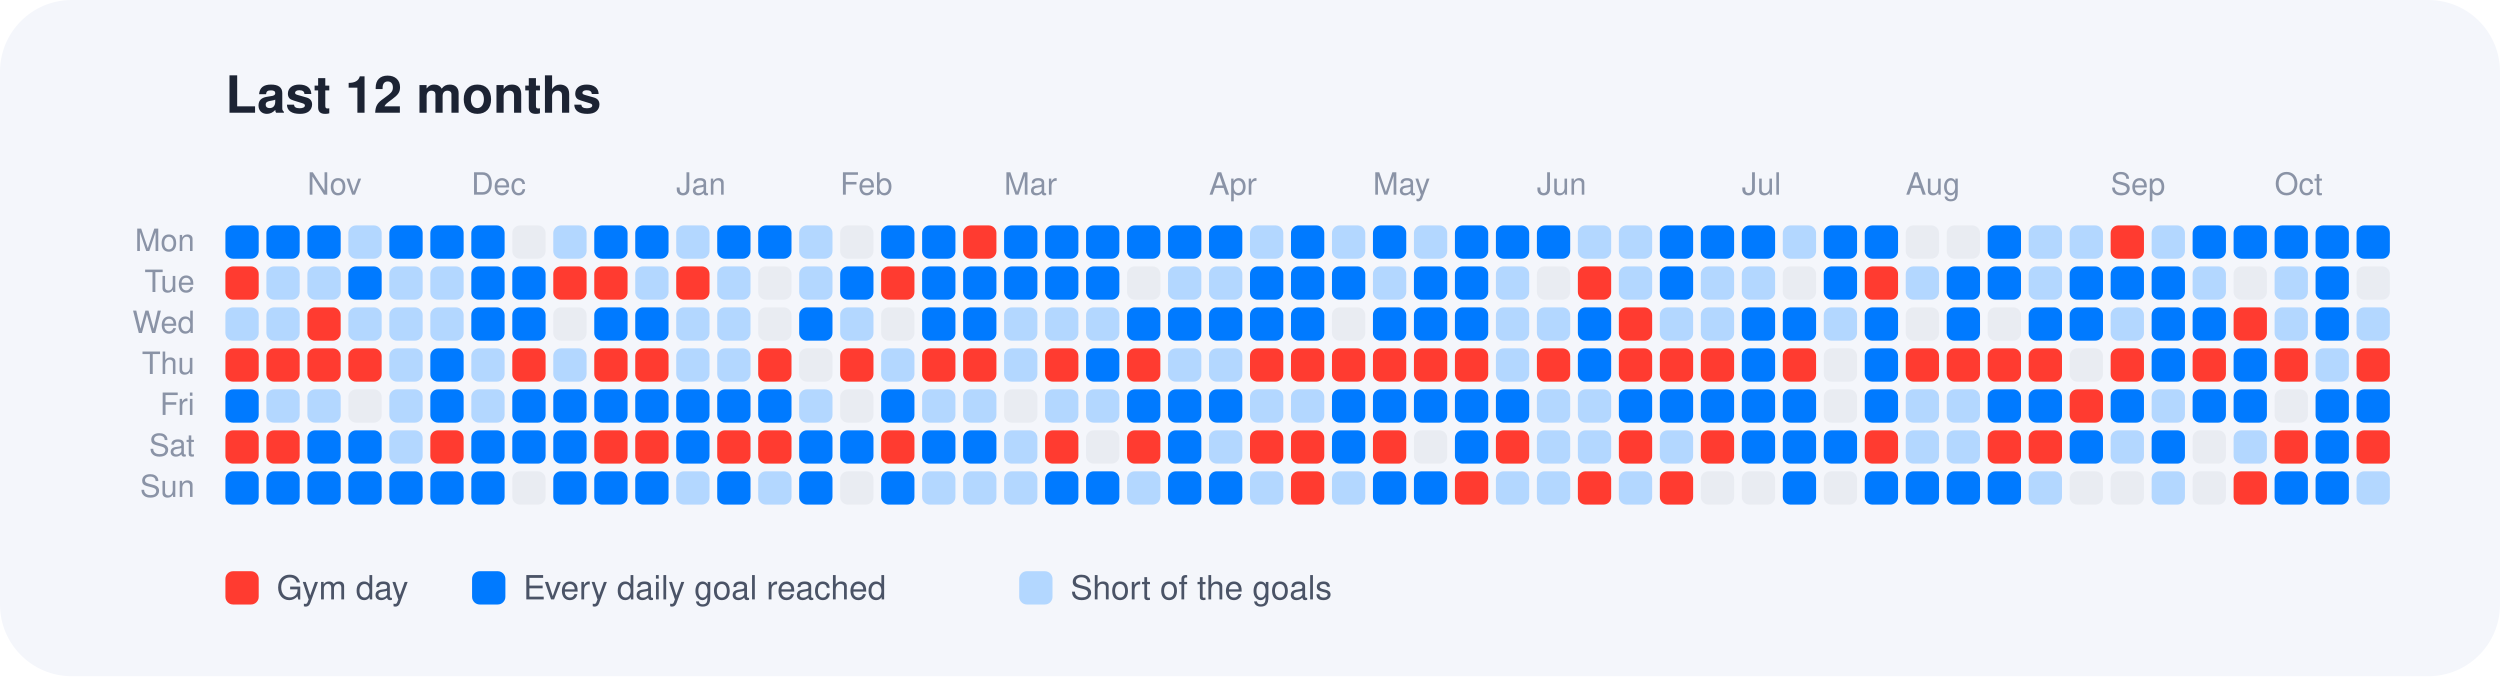
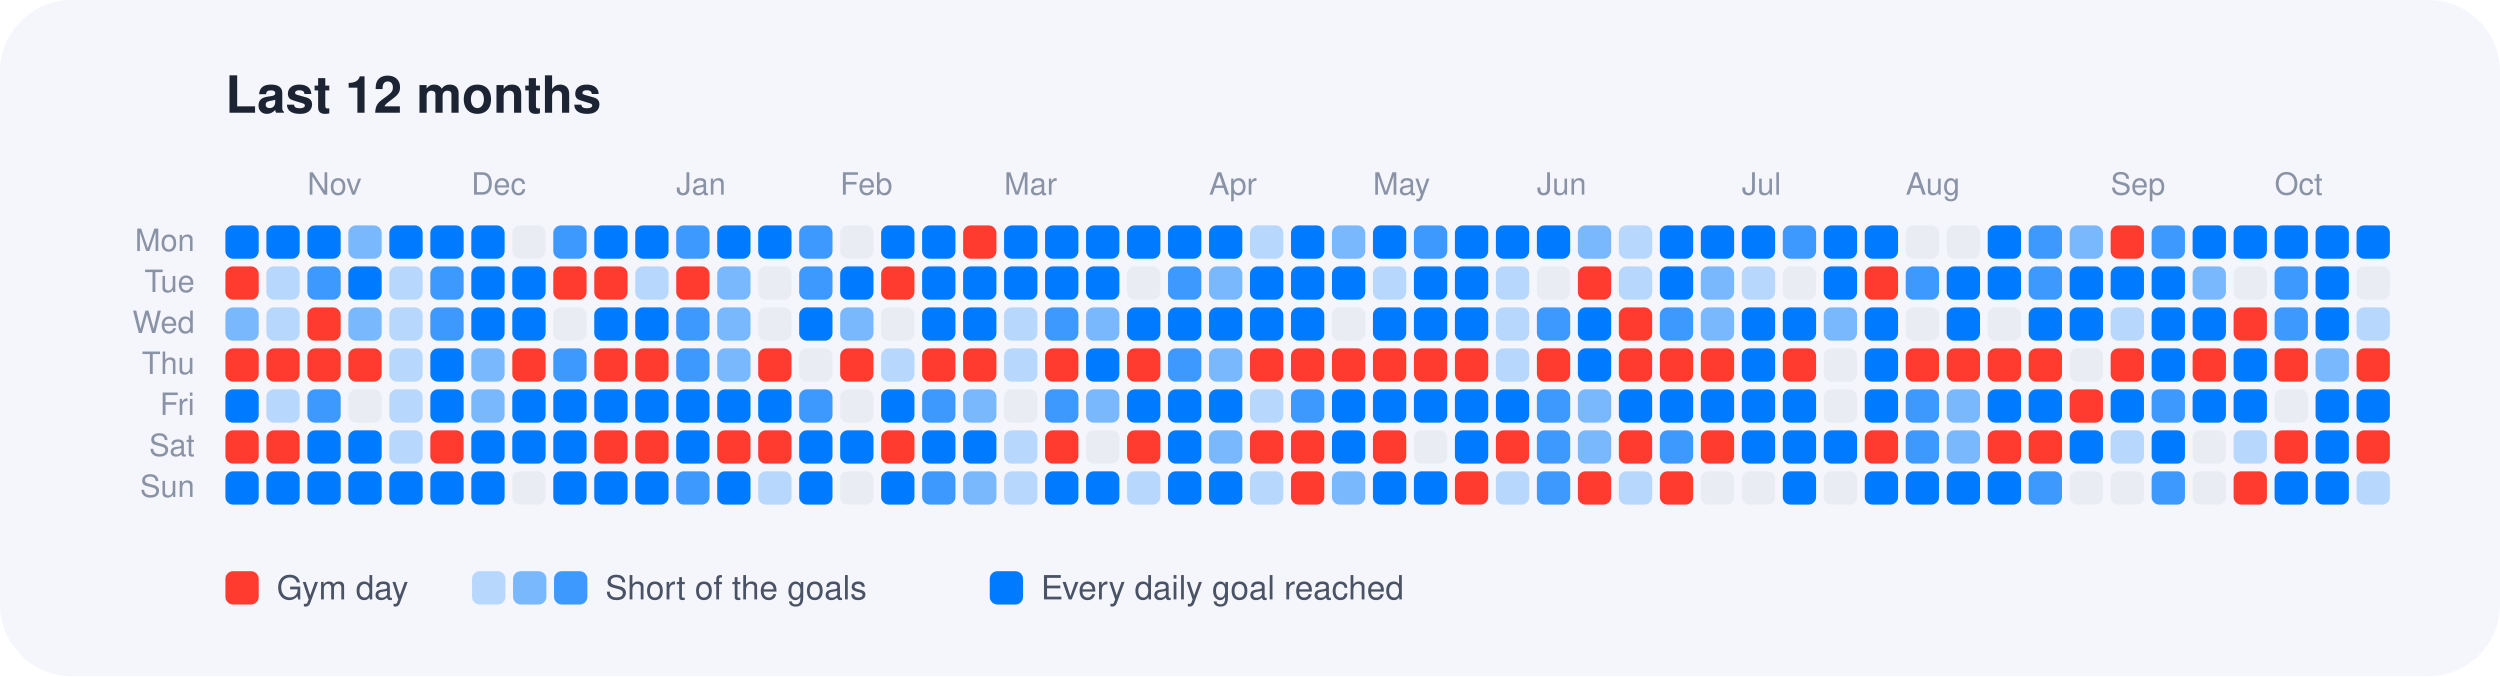
<svg xmlns="http://www.w3.org/2000/svg" viewBox="0 0 976 264" font-family="-apple-system, BlinkMacSystemFont, 'SF Pro Text', 'Segoe UI', Helvetica, Arial, sans-serif">
  <rect width="976" height="264" rx="28" fill="#F4F6FB" />
  <text x="88" y="44" font-size="20" font-weight="800" fill="#1C2333">Last 12 months</text>
  <g font-size="12" fill="#8A93A6">
    <text x="120" y="76">Nov</text>
    <text x="184" y="76">Dec</text>
    <text x="264" y="76">Jan</text>
    <text x="328" y="76">Feb</text>
    <text x="392" y="76">Mar</text>
    <text x="472" y="76">Apr</text>
    <text x="536" y="76">May</text>
    <text x="600" y="76">Jun</text>
    <text x="680" y="76">Jul</text>
    <text x="744" y="76">Aug</text>
    <text x="824" y="76">Sep</text>
    <text x="888" y="76">Oct</text>
    <text x="76" y="98" text-anchor="end">Mon</text>
    <text x="76" y="114" text-anchor="end">Tue</text>
    <text x="76" y="130" text-anchor="end">Wed</text>
    <text x="76" y="146" text-anchor="end">Thu</text>
    <text x="76" y="162" text-anchor="end">Fri</text>
    <text x="76" y="178" text-anchor="end">Sat</text>
    <text x="76" y="194" text-anchor="end">Sun</text>
  </g>
  <rect x="88" y="88" width="13" height="13" rx="3" fill="#007AFF" />
  <rect x="88" y="104" width="13" height="13" rx="3" fill="#FF3B30" />
-   <rect x="88" y="120" width="13" height="13" rx="3" fill="#B3D7FF" />
+   <rect x="88" y="120" width="13" height="13" rx="3" fill="#7AB8FD" />
  <rect x="88" y="136" width="13" height="13" rx="3" fill="#FF3B30" />
  <rect x="88" y="152" width="13" height="13" rx="3" fill="#007AFF" />
  <rect x="88" y="168" width="13" height="13" rx="3" fill="#FF3B30" />
  <rect x="88" y="184" width="13" height="13" rx="3" fill="#007AFF" />
  <rect x="104" y="88" width="13" height="13" rx="3" fill="#007AFF" />
-   <rect x="104" y="104" width="13" height="13" rx="3" fill="#B3D7FF" />
-   <rect x="104" y="120" width="13" height="13" rx="3" fill="#B3D7FF" />
+   <rect x="104" y="104" width="13" height="13" rx="3" fill="#B7D7FC" />
+   <rect x="104" y="120" width="13" height="13" rx="3" fill="#B7D7FC" />
  <rect x="104" y="136" width="13" height="13" rx="3" fill="#FF3B30" />
-   <rect x="104" y="152" width="13" height="13" rx="3" fill="#B3D7FF" />
+   <rect x="104" y="152" width="13" height="13" rx="3" fill="#B7D7FC" />
  <rect x="104" y="168" width="13" height="13" rx="3" fill="#FF3B30" />
  <rect x="104" y="184" width="13" height="13" rx="3" fill="#007AFF" />
  <rect x="120" y="88" width="13" height="13" rx="3" fill="#007AFF" />
-   <rect x="120" y="104" width="13" height="13" rx="3" fill="#B3D7FF" />
+   <rect x="120" y="104" width="13" height="13" rx="3" fill="#3D99FE" />
  <rect x="120" y="120" width="13" height="13" rx="3" fill="#FF3B30" />
  <rect x="120" y="136" width="13" height="13" rx="3" fill="#FF3B30" />
-   <rect x="120" y="152" width="13" height="13" rx="3" fill="#B3D7FF" />
+   <rect x="120" y="152" width="13" height="13" rx="3" fill="#3D99FE" />
  <rect x="120" y="168" width="13" height="13" rx="3" fill="#007AFF" />
  <rect x="120" y="184" width="13" height="13" rx="3" fill="#007AFF" />
-   <rect x="136" y="88" width="13" height="13" rx="3" fill="#B3D7FF" />
+   <rect x="136" y="88" width="13" height="13" rx="3" fill="#7AB8FD" />
  <rect x="136" y="104" width="13" height="13" rx="3" fill="#007AFF" />
-   <rect x="136" y="120" width="13" height="13" rx="3" fill="#B3D7FF" />
+   <rect x="136" y="120" width="13" height="13" rx="3" fill="#7AB8FD" />
  <rect x="136" y="136" width="13" height="13" rx="3" fill="#FF3B30" />
  <rect x="136" y="152" width="13" height="13" rx="3" fill="#E9ECF2" />
  <rect x="136" y="168" width="13" height="13" rx="3" fill="#007AFF" />
  <rect x="136" y="184" width="13" height="13" rx="3" fill="#007AFF" />
  <rect x="152" y="88" width="13" height="13" rx="3" fill="#007AFF" />
-   <rect x="152" y="104" width="13" height="13" rx="3" fill="#B3D7FF" />
-   <rect x="152" y="120" width="13" height="13" rx="3" fill="#B3D7FF" />
-   <rect x="152" y="136" width="13" height="13" rx="3" fill="#B3D7FF" />
-   <rect x="152" y="152" width="13" height="13" rx="3" fill="#B3D7FF" />
-   <rect x="152" y="168" width="13" height="13" rx="3" fill="#B3D7FF" />
+   <rect x="152" y="104" width="13" height="13" rx="3" fill="#B7D7FC" />
+   <rect x="152" y="120" width="13" height="13" rx="3" fill="#B7D7FC" />
+   <rect x="152" y="136" width="13" height="13" rx="3" fill="#B7D7FC" />
+   <rect x="152" y="152" width="13" height="13" rx="3" fill="#B7D7FC" />
+   <rect x="152" y="168" width="13" height="13" rx="3" fill="#B7D7FC" />
  <rect x="152" y="184" width="13" height="13" rx="3" fill="#007AFF" />
  <rect x="168" y="88" width="13" height="13" rx="3" fill="#007AFF" />
-   <rect x="168" y="104" width="13" height="13" rx="3" fill="#B3D7FF" />
-   <rect x="168" y="120" width="13" height="13" rx="3" fill="#B3D7FF" />
+   <rect x="168" y="104" width="13" height="13" rx="3" fill="#3D99FE" />
+   <rect x="168" y="120" width="13" height="13" rx="3" fill="#3D99FE" />
  <rect x="168" y="136" width="13" height="13" rx="3" fill="#007AFF" />
  <rect x="168" y="152" width="13" height="13" rx="3" fill="#007AFF" />
  <rect x="168" y="168" width="13" height="13" rx="3" fill="#FF3B30" />
  <rect x="168" y="184" width="13" height="13" rx="3" fill="#007AFF" />
  <rect x="184" y="88" width="13" height="13" rx="3" fill="#007AFF" />
  <rect x="184" y="104" width="13" height="13" rx="3" fill="#007AFF" />
  <rect x="184" y="120" width="13" height="13" rx="3" fill="#007AFF" />
-   <rect x="184" y="136" width="13" height="13" rx="3" fill="#B3D7FF" />
-   <rect x="184" y="152" width="13" height="13" rx="3" fill="#B3D7FF" />
+   <rect x="184" y="136" width="13" height="13" rx="3" fill="#7AB8FD" />
+   <rect x="184" y="152" width="13" height="13" rx="3" fill="#7AB8FD" />
  <rect x="184" y="168" width="13" height="13" rx="3" fill="#007AFF" />
  <rect x="184" y="184" width="13" height="13" rx="3" fill="#007AFF" />
  <rect x="200" y="88" width="13" height="13" rx="3" fill="#E9ECF2" />
  <rect x="200" y="104" width="13" height="13" rx="3" fill="#007AFF" />
  <rect x="200" y="120" width="13" height="13" rx="3" fill="#007AFF" />
  <rect x="200" y="136" width="13" height="13" rx="3" fill="#FF3B30" />
  <rect x="200" y="152" width="13" height="13" rx="3" fill="#007AFF" />
  <rect x="200" y="168" width="13" height="13" rx="3" fill="#007AFF" />
  <rect x="200" y="184" width="13" height="13" rx="3" fill="#E9ECF2" />
-   <rect x="216" y="88" width="13" height="13" rx="3" fill="#B3D7FF" />
+   <rect x="216" y="88" width="13" height="13" rx="3" fill="#3D99FE" />
  <rect x="216" y="104" width="13" height="13" rx="3" fill="#FF3B30" />
  <rect x="216" y="120" width="13" height="13" rx="3" fill="#E9ECF2" />
-   <rect x="216" y="136" width="13" height="13" rx="3" fill="#B3D7FF" />
+   <rect x="216" y="136" width="13" height="13" rx="3" fill="#3D99FE" />
  <rect x="216" y="152" width="13" height="13" rx="3" fill="#007AFF" />
  <rect x="216" y="168" width="13" height="13" rx="3" fill="#007AFF" />
  <rect x="216" y="184" width="13" height="13" rx="3" fill="#007AFF" />
  <rect x="232" y="88" width="13" height="13" rx="3" fill="#007AFF" />
  <rect x="232" y="104" width="13" height="13" rx="3" fill="#FF3B30" />
  <rect x="232" y="120" width="13" height="13" rx="3" fill="#007AFF" />
  <rect x="232" y="136" width="13" height="13" rx="3" fill="#FF3B30" />
  <rect x="232" y="152" width="13" height="13" rx="3" fill="#007AFF" />
  <rect x="232" y="168" width="13" height="13" rx="3" fill="#FF3B30" />
  <rect x="232" y="184" width="13" height="13" rx="3" fill="#007AFF" />
  <rect x="248" y="88" width="13" height="13" rx="3" fill="#007AFF" />
-   <rect x="248" y="104" width="13" height="13" rx="3" fill="#B3D7FF" />
+   <rect x="248" y="104" width="13" height="13" rx="3" fill="#B7D7FC" />
  <rect x="248" y="120" width="13" height="13" rx="3" fill="#007AFF" />
  <rect x="248" y="136" width="13" height="13" rx="3" fill="#FF3B30" />
  <rect x="248" y="152" width="13" height="13" rx="3" fill="#007AFF" />
  <rect x="248" y="168" width="13" height="13" rx="3" fill="#FF3B30" />
  <rect x="248" y="184" width="13" height="13" rx="3" fill="#007AFF" />
-   <rect x="264" y="88" width="13" height="13" rx="3" fill="#B3D7FF" />
+   <rect x="264" y="88" width="13" height="13" rx="3" fill="#3D99FE" />
  <rect x="264" y="104" width="13" height="13" rx="3" fill="#FF3B30" />
-   <rect x="264" y="120" width="13" height="13" rx="3" fill="#B3D7FF" />
-   <rect x="264" y="136" width="13" height="13" rx="3" fill="#B3D7FF" />
+   <rect x="264" y="120" width="13" height="13" rx="3" fill="#3D99FE" />
+   <rect x="264" y="136" width="13" height="13" rx="3" fill="#3D99FE" />
  <rect x="264" y="152" width="13" height="13" rx="3" fill="#007AFF" />
  <rect x="264" y="168" width="13" height="13" rx="3" fill="#007AFF" />
-   <rect x="264" y="184" width="13" height="13" rx="3" fill="#B3D7FF" />
+   <rect x="264" y="184" width="13" height="13" rx="3" fill="#3D99FE" />
  <rect x="280" y="88" width="13" height="13" rx="3" fill="#007AFF" />
-   <rect x="280" y="104" width="13" height="13" rx="3" fill="#B3D7FF" />
-   <rect x="280" y="120" width="13" height="13" rx="3" fill="#B3D7FF" />
-   <rect x="280" y="136" width="13" height="13" rx="3" fill="#B3D7FF" />
+   <rect x="280" y="104" width="13" height="13" rx="3" fill="#7AB8FD" />
+   <rect x="280" y="120" width="13" height="13" rx="3" fill="#7AB8FD" />
+   <rect x="280" y="136" width="13" height="13" rx="3" fill="#7AB8FD" />
  <rect x="280" y="152" width="13" height="13" rx="3" fill="#007AFF" />
  <rect x="280" y="168" width="13" height="13" rx="3" fill="#FF3B30" />
  <rect x="280" y="184" width="13" height="13" rx="3" fill="#007AFF" />
  <rect x="296" y="88" width="13" height="13" rx="3" fill="#007AFF" />
  <rect x="296" y="104" width="13" height="13" rx="3" fill="#E9ECF2" />
  <rect x="296" y="120" width="13" height="13" rx="3" fill="#E9ECF2" />
  <rect x="296" y="136" width="13" height="13" rx="3" fill="#FF3B30" />
  <rect x="296" y="152" width="13" height="13" rx="3" fill="#007AFF" />
  <rect x="296" y="168" width="13" height="13" rx="3" fill="#FF3B30" />
-   <rect x="296" y="184" width="13" height="13" rx="3" fill="#B3D7FF" />
-   <rect x="312" y="88" width="13" height="13" rx="3" fill="#B3D7FF" />
-   <rect x="312" y="104" width="13" height="13" rx="3" fill="#B3D7FF" />
+   <rect x="296" y="184" width="13" height="13" rx="3" fill="#B7D7FC" />
+   <rect x="312" y="88" width="13" height="13" rx="3" fill="#3D99FE" />
+   <rect x="312" y="104" width="13" height="13" rx="3" fill="#3D99FE" />
  <rect x="312" y="120" width="13" height="13" rx="3" fill="#007AFF" />
  <rect x="312" y="136" width="13" height="13" rx="3" fill="#E9ECF2" />
-   <rect x="312" y="152" width="13" height="13" rx="3" fill="#B3D7FF" />
+   <rect x="312" y="152" width="13" height="13" rx="3" fill="#3D99FE" />
  <rect x="312" y="168" width="13" height="13" rx="3" fill="#007AFF" />
  <rect x="312" y="184" width="13" height="13" rx="3" fill="#007AFF" />
  <rect x="328" y="88" width="13" height="13" rx="3" fill="#E9ECF2" />
  <rect x="328" y="104" width="13" height="13" rx="3" fill="#007AFF" />
-   <rect x="328" y="120" width="13" height="13" rx="3" fill="#B3D7FF" />
+   <rect x="328" y="120" width="13" height="13" rx="3" fill="#7AB8FD" />
  <rect x="328" y="136" width="13" height="13" rx="3" fill="#FF3B30" />
  <rect x="328" y="152" width="13" height="13" rx="3" fill="#E9ECF2" />
  <rect x="328" y="168" width="13" height="13" rx="3" fill="#007AFF" />
  <rect x="328" y="184" width="13" height="13" rx="3" fill="#E9ECF2" />
  <rect x="344" y="88" width="13" height="13" rx="3" fill="#007AFF" />
  <rect x="344" y="104" width="13" height="13" rx="3" fill="#FF3B30" />
  <rect x="344" y="120" width="13" height="13" rx="3" fill="#E9ECF2" />
-   <rect x="344" y="136" width="13" height="13" rx="3" fill="#B3D7FF" />
+   <rect x="344" y="136" width="13" height="13" rx="3" fill="#B7D7FC" />
  <rect x="344" y="152" width="13" height="13" rx="3" fill="#007AFF" />
  <rect x="344" y="168" width="13" height="13" rx="3" fill="#FF3B30" />
  <rect x="344" y="184" width="13" height="13" rx="3" fill="#007AFF" />
  <rect x="360" y="88" width="13" height="13" rx="3" fill="#007AFF" />
  <rect x="360" y="104" width="13" height="13" rx="3" fill="#007AFF" />
  <rect x="360" y="120" width="13" height="13" rx="3" fill="#007AFF" />
  <rect x="360" y="136" width="13" height="13" rx="3" fill="#FF3B30" />
-   <rect x="360" y="152" width="13" height="13" rx="3" fill="#B3D7FF" />
+   <rect x="360" y="152" width="13" height="13" rx="3" fill="#3D99FE" />
  <rect x="360" y="168" width="13" height="13" rx="3" fill="#007AFF" />
-   <rect x="360" y="184" width="13" height="13" rx="3" fill="#B3D7FF" />
+   <rect x="360" y="184" width="13" height="13" rx="3" fill="#3D99FE" />
  <rect x="376" y="88" width="13" height="13" rx="3" fill="#FF3B30" />
  <rect x="376" y="104" width="13" height="13" rx="3" fill="#007AFF" />
  <rect x="376" y="120" width="13" height="13" rx="3" fill="#007AFF" />
  <rect x="376" y="136" width="13" height="13" rx="3" fill="#FF3B30" />
-   <rect x="376" y="152" width="13" height="13" rx="3" fill="#B3D7FF" />
+   <rect x="376" y="152" width="13" height="13" rx="3" fill="#7AB8FD" />
  <rect x="376" y="168" width="13" height="13" rx="3" fill="#007AFF" />
-   <rect x="376" y="184" width="13" height="13" rx="3" fill="#B3D7FF" />
+   <rect x="376" y="184" width="13" height="13" rx="3" fill="#7AB8FD" />
  <rect x="392" y="88" width="13" height="13" rx="3" fill="#007AFF" />
  <rect x="392" y="104" width="13" height="13" rx="3" fill="#007AFF" />
-   <rect x="392" y="120" width="13" height="13" rx="3" fill="#B3D7FF" />
-   <rect x="392" y="136" width="13" height="13" rx="3" fill="#B3D7FF" />
+   <rect x="392" y="120" width="13" height="13" rx="3" fill="#B7D7FC" />
+   <rect x="392" y="136" width="13" height="13" rx="3" fill="#B7D7FC" />
  <rect x="392" y="152" width="13" height="13" rx="3" fill="#E9ECF2" />
-   <rect x="392" y="168" width="13" height="13" rx="3" fill="#B3D7FF" />
-   <rect x="392" y="184" width="13" height="13" rx="3" fill="#B3D7FF" />
+   <rect x="392" y="168" width="13" height="13" rx="3" fill="#B7D7FC" />
+   <rect x="392" y="184" width="13" height="13" rx="3" fill="#B7D7FC" />
  <rect x="408" y="88" width="13" height="13" rx="3" fill="#007AFF" />
  <rect x="408" y="104" width="13" height="13" rx="3" fill="#007AFF" />
-   <rect x="408" y="120" width="13" height="13" rx="3" fill="#B3D7FF" />
+   <rect x="408" y="120" width="13" height="13" rx="3" fill="#3D99FE" />
  <rect x="408" y="136" width="13" height="13" rx="3" fill="#FF3B30" />
-   <rect x="408" y="152" width="13" height="13" rx="3" fill="#B3D7FF" />
+   <rect x="408" y="152" width="13" height="13" rx="3" fill="#3D99FE" />
  <rect x="408" y="168" width="13" height="13" rx="3" fill="#FF3B30" />
  <rect x="408" y="184" width="13" height="13" rx="3" fill="#007AFF" />
  <rect x="424" y="88" width="13" height="13" rx="3" fill="#007AFF" />
  <rect x="424" y="104" width="13" height="13" rx="3" fill="#007AFF" />
-   <rect x="424" y="120" width="13" height="13" rx="3" fill="#B3D7FF" />
+   <rect x="424" y="120" width="13" height="13" rx="3" fill="#7AB8FD" />
  <rect x="424" y="136" width="13" height="13" rx="3" fill="#007AFF" />
-   <rect x="424" y="152" width="13" height="13" rx="3" fill="#B3D7FF" />
+   <rect x="424" y="152" width="13" height="13" rx="3" fill="#7AB8FD" />
  <rect x="424" y="168" width="13" height="13" rx="3" fill="#E9ECF2" />
  <rect x="424" y="184" width="13" height="13" rx="3" fill="#007AFF" />
  <rect x="440" y="88" width="13" height="13" rx="3" fill="#007AFF" />
  <rect x="440" y="104" width="13" height="13" rx="3" fill="#E9ECF2" />
  <rect x="440" y="120" width="13" height="13" rx="3" fill="#007AFF" />
  <rect x="440" y="136" width="13" height="13" rx="3" fill="#FF3B30" />
  <rect x="440" y="152" width="13" height="13" rx="3" fill="#007AFF" />
  <rect x="440" y="168" width="13" height="13" rx="3" fill="#FF3B30" />
-   <rect x="440" y="184" width="13" height="13" rx="3" fill="#B3D7FF" />
+   <rect x="440" y="184" width="13" height="13" rx="3" fill="#B7D7FC" />
  <rect x="456" y="88" width="13" height="13" rx="3" fill="#007AFF" />
-   <rect x="456" y="104" width="13" height="13" rx="3" fill="#B3D7FF" />
+   <rect x="456" y="104" width="13" height="13" rx="3" fill="#3D99FE" />
  <rect x="456" y="120" width="13" height="13" rx="3" fill="#007AFF" />
-   <rect x="456" y="136" width="13" height="13" rx="3" fill="#B3D7FF" />
+   <rect x="456" y="136" width="13" height="13" rx="3" fill="#3D99FE" />
  <rect x="456" y="152" width="13" height="13" rx="3" fill="#007AFF" />
  <rect x="456" y="168" width="13" height="13" rx="3" fill="#007AFF" />
  <rect x="456" y="184" width="13" height="13" rx="3" fill="#007AFF" />
  <rect x="472" y="88" width="13" height="13" rx="3" fill="#007AFF" />
-   <rect x="472" y="104" width="13" height="13" rx="3" fill="#B3D7FF" />
+   <rect x="472" y="104" width="13" height="13" rx="3" fill="#7AB8FD" />
  <rect x="472" y="120" width="13" height="13" rx="3" fill="#007AFF" />
-   <rect x="472" y="136" width="13" height="13" rx="3" fill="#B3D7FF" />
+   <rect x="472" y="136" width="13" height="13" rx="3" fill="#7AB8FD" />
  <rect x="472" y="152" width="13" height="13" rx="3" fill="#007AFF" />
-   <rect x="472" y="168" width="13" height="13" rx="3" fill="#B3D7FF" />
+   <rect x="472" y="168" width="13" height="13" rx="3" fill="#7AB8FD" />
  <rect x="472" y="184" width="13" height="13" rx="3" fill="#007AFF" />
-   <rect x="488" y="88" width="13" height="13" rx="3" fill="#B3D7FF" />
+   <rect x="488" y="88" width="13" height="13" rx="3" fill="#B7D7FC" />
  <rect x="488" y="104" width="13" height="13" rx="3" fill="#007AFF" />
  <rect x="488" y="120" width="13" height="13" rx="3" fill="#007AFF" />
  <rect x="488" y="136" width="13" height="13" rx="3" fill="#FF3B30" />
-   <rect x="488" y="152" width="13" height="13" rx="3" fill="#B3D7FF" />
+   <rect x="488" y="152" width="13" height="13" rx="3" fill="#B7D7FC" />
  <rect x="488" y="168" width="13" height="13" rx="3" fill="#FF3B30" />
-   <rect x="488" y="184" width="13" height="13" rx="3" fill="#B3D7FF" />
+   <rect x="488" y="184" width="13" height="13" rx="3" fill="#B7D7FC" />
  <rect x="504" y="88" width="13" height="13" rx="3" fill="#007AFF" />
  <rect x="504" y="104" width="13" height="13" rx="3" fill="#007AFF" />
  <rect x="504" y="120" width="13" height="13" rx="3" fill="#007AFF" />
  <rect x="504" y="136" width="13" height="13" rx="3" fill="#FF3B30" />
-   <rect x="504" y="152" width="13" height="13" rx="3" fill="#B3D7FF" />
+   <rect x="504" y="152" width="13" height="13" rx="3" fill="#3D99FE" />
  <rect x="504" y="168" width="13" height="13" rx="3" fill="#FF3B30" />
  <rect x="504" y="184" width="13" height="13" rx="3" fill="#FF3B30" />
-   <rect x="520" y="88" width="13" height="13" rx="3" fill="#B3D7FF" />
+   <rect x="520" y="88" width="13" height="13" rx="3" fill="#7AB8FD" />
  <rect x="520" y="104" width="13" height="13" rx="3" fill="#007AFF" />
  <rect x="520" y="120" width="13" height="13" rx="3" fill="#E9ECF2" />
  <rect x="520" y="136" width="13" height="13" rx="3" fill="#FF3B30" />
  <rect x="520" y="152" width="13" height="13" rx="3" fill="#007AFF" />
  <rect x="520" y="168" width="13" height="13" rx="3" fill="#007AFF" />
-   <rect x="520" y="184" width="13" height="13" rx="3" fill="#B3D7FF" />
+   <rect x="520" y="184" width="13" height="13" rx="3" fill="#7AB8FD" />
  <rect x="536" y="88" width="13" height="13" rx="3" fill="#007AFF" />
-   <rect x="536" y="104" width="13" height="13" rx="3" fill="#B3D7FF" />
+   <rect x="536" y="104" width="13" height="13" rx="3" fill="#B7D7FC" />
  <rect x="536" y="120" width="13" height="13" rx="3" fill="#007AFF" />
  <rect x="536" y="136" width="13" height="13" rx="3" fill="#FF3B30" />
  <rect x="536" y="152" width="13" height="13" rx="3" fill="#007AFF" />
  <rect x="536" y="168" width="13" height="13" rx="3" fill="#FF3B30" />
  <rect x="536" y="184" width="13" height="13" rx="3" fill="#007AFF" />
-   <rect x="552" y="88" width="13" height="13" rx="3" fill="#B3D7FF" />
+   <rect x="552" y="88" width="13" height="13" rx="3" fill="#3D99FE" />
  <rect x="552" y="104" width="13" height="13" rx="3" fill="#007AFF" />
  <rect x="552" y="120" width="13" height="13" rx="3" fill="#007AFF" />
  <rect x="552" y="136" width="13" height="13" rx="3" fill="#FF3B30" />
  <rect x="552" y="152" width="13" height="13" rx="3" fill="#007AFF" />
  <rect x="552" y="168" width="13" height="13" rx="3" fill="#E9ECF2" />
  <rect x="552" y="184" width="13" height="13" rx="3" fill="#007AFF" />
  <rect x="568" y="88" width="13" height="13" rx="3" fill="#007AFF" />
  <rect x="568" y="104" width="13" height="13" rx="3" fill="#007AFF" />
  <rect x="568" y="120" width="13" height="13" rx="3" fill="#007AFF" />
  <rect x="568" y="136" width="13" height="13" rx="3" fill="#FF3B30" />
  <rect x="568" y="152" width="13" height="13" rx="3" fill="#007AFF" />
  <rect x="568" y="168" width="13" height="13" rx="3" fill="#007AFF" />
  <rect x="568" y="184" width="13" height="13" rx="3" fill="#FF3B30" />
  <rect x="584" y="88" width="13" height="13" rx="3" fill="#007AFF" />
-   <rect x="584" y="104" width="13" height="13" rx="3" fill="#B3D7FF" />
-   <rect x="584" y="120" width="13" height="13" rx="3" fill="#B3D7FF" />
-   <rect x="584" y="136" width="13" height="13" rx="3" fill="#B3D7FF" />
+   <rect x="584" y="104" width="13" height="13" rx="3" fill="#B7D7FC" />
+   <rect x="584" y="120" width="13" height="13" rx="3" fill="#B7D7FC" />
+   <rect x="584" y="136" width="13" height="13" rx="3" fill="#B7D7FC" />
  <rect x="584" y="152" width="13" height="13" rx="3" fill="#007AFF" />
  <rect x="584" y="168" width="13" height="13" rx="3" fill="#FF3B30" />
-   <rect x="584" y="184" width="13" height="13" rx="3" fill="#B3D7FF" />
+   <rect x="584" y="184" width="13" height="13" rx="3" fill="#B7D7FC" />
  <rect x="600" y="88" width="13" height="13" rx="3" fill="#007AFF" />
  <rect x="600" y="104" width="13" height="13" rx="3" fill="#E9ECF2" />
-   <rect x="600" y="120" width="13" height="13" rx="3" fill="#B3D7FF" />
+   <rect x="600" y="120" width="13" height="13" rx="3" fill="#3D99FE" />
  <rect x="600" y="136" width="13" height="13" rx="3" fill="#FF3B30" />
-   <rect x="600" y="152" width="13" height="13" rx="3" fill="#B3D7FF" />
-   <rect x="600" y="168" width="13" height="13" rx="3" fill="#B3D7FF" />
-   <rect x="600" y="184" width="13" height="13" rx="3" fill="#B3D7FF" />
-   <rect x="616" y="88" width="13" height="13" rx="3" fill="#B3D7FF" />
+   <rect x="600" y="152" width="13" height="13" rx="3" fill="#3D99FE" />
+   <rect x="600" y="168" width="13" height="13" rx="3" fill="#3D99FE" />
+   <rect x="600" y="184" width="13" height="13" rx="3" fill="#3D99FE" />
+   <rect x="616" y="88" width="13" height="13" rx="3" fill="#7AB8FD" />
  <rect x="616" y="104" width="13" height="13" rx="3" fill="#FF3B30" />
  <rect x="616" y="120" width="13" height="13" rx="3" fill="#007AFF" />
  <rect x="616" y="136" width="13" height="13" rx="3" fill="#007AFF" />
-   <rect x="616" y="152" width="13" height="13" rx="3" fill="#B3D7FF" />
-   <rect x="616" y="168" width="13" height="13" rx="3" fill="#B3D7FF" />
+   <rect x="616" y="152" width="13" height="13" rx="3" fill="#7AB8FD" />
+   <rect x="616" y="168" width="13" height="13" rx="3" fill="#7AB8FD" />
  <rect x="616" y="184" width="13" height="13" rx="3" fill="#FF3B30" />
-   <rect x="632" y="88" width="13" height="13" rx="3" fill="#B3D7FF" />
-   <rect x="632" y="104" width="13" height="13" rx="3" fill="#B3D7FF" />
+   <rect x="632" y="88" width="13" height="13" rx="3" fill="#B7D7FC" />
+   <rect x="632" y="104" width="13" height="13" rx="3" fill="#B7D7FC" />
  <rect x="632" y="120" width="13" height="13" rx="3" fill="#FF3B30" />
  <rect x="632" y="136" width="13" height="13" rx="3" fill="#FF3B30" />
  <rect x="632" y="152" width="13" height="13" rx="3" fill="#007AFF" />
  <rect x="632" y="168" width="13" height="13" rx="3" fill="#FF3B30" />
-   <rect x="632" y="184" width="13" height="13" rx="3" fill="#B3D7FF" />
+   <rect x="632" y="184" width="13" height="13" rx="3" fill="#B7D7FC" />
  <rect x="648" y="88" width="13" height="13" rx="3" fill="#007AFF" />
  <rect x="648" y="104" width="13" height="13" rx="3" fill="#007AFF" />
-   <rect x="648" y="120" width="13" height="13" rx="3" fill="#B3D7FF" />
+   <rect x="648" y="120" width="13" height="13" rx="3" fill="#3D99FE" />
  <rect x="648" y="136" width="13" height="13" rx="3" fill="#FF3B30" />
  <rect x="648" y="152" width="13" height="13" rx="3" fill="#007AFF" />
-   <rect x="648" y="168" width="13" height="13" rx="3" fill="#B3D7FF" />
+   <rect x="648" y="168" width="13" height="13" rx="3" fill="#3D99FE" />
  <rect x="648" y="184" width="13" height="13" rx="3" fill="#FF3B30" />
  <rect x="664" y="88" width="13" height="13" rx="3" fill="#007AFF" />
-   <rect x="664" y="104" width="13" height="13" rx="3" fill="#B3D7FF" />
-   <rect x="664" y="120" width="13" height="13" rx="3" fill="#B3D7FF" />
+   <rect x="664" y="104" width="13" height="13" rx="3" fill="#7AB8FD" />
+   <rect x="664" y="120" width="13" height="13" rx="3" fill="#7AB8FD" />
  <rect x="664" y="136" width="13" height="13" rx="3" fill="#FF3B30" />
  <rect x="664" y="152" width="13" height="13" rx="3" fill="#007AFF" />
  <rect x="664" y="168" width="13" height="13" rx="3" fill="#FF3B30" />
  <rect x="664" y="184" width="13" height="13" rx="3" fill="#E9ECF2" />
  <rect x="680" y="88" width="13" height="13" rx="3" fill="#007AFF" />
-   <rect x="680" y="104" width="13" height="13" rx="3" fill="#B3D7FF" />
+   <rect x="680" y="104" width="13" height="13" rx="3" fill="#B7D7FC" />
  <rect x="680" y="120" width="13" height="13" rx="3" fill="#007AFF" />
  <rect x="680" y="136" width="13" height="13" rx="3" fill="#007AFF" />
  <rect x="680" y="152" width="13" height="13" rx="3" fill="#007AFF" />
  <rect x="680" y="168" width="13" height="13" rx="3" fill="#007AFF" />
  <rect x="680" y="184" width="13" height="13" rx="3" fill="#E9ECF2" />
-   <rect x="696" y="88" width="13" height="13" rx="3" fill="#B3D7FF" />
+   <rect x="696" y="88" width="13" height="13" rx="3" fill="#3D99FE" />
  <rect x="696" y="104" width="13" height="13" rx="3" fill="#E9ECF2" />
  <rect x="696" y="120" width="13" height="13" rx="3" fill="#007AFF" />
  <rect x="696" y="136" width="13" height="13" rx="3" fill="#FF3B30" />
  <rect x="696" y="152" width="13" height="13" rx="3" fill="#007AFF" />
  <rect x="696" y="168" width="13" height="13" rx="3" fill="#007AFF" />
  <rect x="696" y="184" width="13" height="13" rx="3" fill="#007AFF" />
  <rect x="712" y="88" width="13" height="13" rx="3" fill="#007AFF" />
  <rect x="712" y="104" width="13" height="13" rx="3" fill="#007AFF" />
-   <rect x="712" y="120" width="13" height="13" rx="3" fill="#B3D7FF" />
+   <rect x="712" y="120" width="13" height="13" rx="3" fill="#7AB8FD" />
  <rect x="712" y="136" width="13" height="13" rx="3" fill="#E9ECF2" />
  <rect x="712" y="152" width="13" height="13" rx="3" fill="#E9ECF2" />
  <rect x="712" y="168" width="13" height="13" rx="3" fill="#007AFF" />
  <rect x="712" y="184" width="13" height="13" rx="3" fill="#E9ECF2" />
  <rect x="728" y="88" width="13" height="13" rx="3" fill="#007AFF" />
  <rect x="728" y="104" width="13" height="13" rx="3" fill="#FF3B30" />
  <rect x="728" y="120" width="13" height="13" rx="3" fill="#007AFF" />
  <rect x="728" y="136" width="13" height="13" rx="3" fill="#007AFF" />
  <rect x="728" y="152" width="13" height="13" rx="3" fill="#007AFF" />
  <rect x="728" y="168" width="13" height="13" rx="3" fill="#FF3B30" />
  <rect x="728" y="184" width="13" height="13" rx="3" fill="#007AFF" />
  <rect x="744" y="88" width="13" height="13" rx="3" fill="#E9ECF2" />
-   <rect x="744" y="104" width="13" height="13" rx="3" fill="#B3D7FF" />
+   <rect x="744" y="104" width="13" height="13" rx="3" fill="#3D99FE" />
  <rect x="744" y="120" width="13" height="13" rx="3" fill="#E9ECF2" />
  <rect x="744" y="136" width="13" height="13" rx="3" fill="#FF3B30" />
-   <rect x="744" y="152" width="13" height="13" rx="3" fill="#B3D7FF" />
-   <rect x="744" y="168" width="13" height="13" rx="3" fill="#B3D7FF" />
+   <rect x="744" y="152" width="13" height="13" rx="3" fill="#3D99FE" />
+   <rect x="744" y="168" width="13" height="13" rx="3" fill="#3D99FE" />
  <rect x="744" y="184" width="13" height="13" rx="3" fill="#007AFF" />
  <rect x="760" y="88" width="13" height="13" rx="3" fill="#E9ECF2" />
  <rect x="760" y="104" width="13" height="13" rx="3" fill="#007AFF" />
  <rect x="760" y="120" width="13" height="13" rx="3" fill="#007AFF" />
  <rect x="760" y="136" width="13" height="13" rx="3" fill="#FF3B30" />
-   <rect x="760" y="152" width="13" height="13" rx="3" fill="#B3D7FF" />
-   <rect x="760" y="168" width="13" height="13" rx="3" fill="#B3D7FF" />
+   <rect x="760" y="152" width="13" height="13" rx="3" fill="#7AB8FD" />
+   <rect x="760" y="168" width="13" height="13" rx="3" fill="#7AB8FD" />
  <rect x="760" y="184" width="13" height="13" rx="3" fill="#007AFF" />
  <rect x="776" y="88" width="13" height="13" rx="3" fill="#007AFF" />
  <rect x="776" y="104" width="13" height="13" rx="3" fill="#007AFF" />
  <rect x="776" y="120" width="13" height="13" rx="3" fill="#E9ECF2" />
  <rect x="776" y="136" width="13" height="13" rx="3" fill="#FF3B30" />
  <rect x="776" y="152" width="13" height="13" rx="3" fill="#007AFF" />
  <rect x="776" y="168" width="13" height="13" rx="3" fill="#FF3B30" />
  <rect x="776" y="184" width="13" height="13" rx="3" fill="#007AFF" />
-   <rect x="792" y="88" width="13" height="13" rx="3" fill="#B3D7FF" />
-   <rect x="792" y="104" width="13" height="13" rx="3" fill="#B3D7FF" />
+   <rect x="792" y="88" width="13" height="13" rx="3" fill="#3D99FE" />
+   <rect x="792" y="104" width="13" height="13" rx="3" fill="#3D99FE" />
  <rect x="792" y="120" width="13" height="13" rx="3" fill="#007AFF" />
  <rect x="792" y="136" width="13" height="13" rx="3" fill="#FF3B30" />
  <rect x="792" y="152" width="13" height="13" rx="3" fill="#007AFF" />
  <rect x="792" y="168" width="13" height="13" rx="3" fill="#FF3B30" />
-   <rect x="792" y="184" width="13" height="13" rx="3" fill="#B3D7FF" />
-   <rect x="808" y="88" width="13" height="13" rx="3" fill="#B3D7FF" />
+   <rect x="792" y="184" width="13" height="13" rx="3" fill="#3D99FE" />
+   <rect x="808" y="88" width="13" height="13" rx="3" fill="#7AB8FD" />
  <rect x="808" y="104" width="13" height="13" rx="3" fill="#007AFF" />
  <rect x="808" y="120" width="13" height="13" rx="3" fill="#007AFF" />
  <rect x="808" y="136" width="13" height="13" rx="3" fill="#E9ECF2" />
  <rect x="808" y="152" width="13" height="13" rx="3" fill="#FF3B30" />
  <rect x="808" y="168" width="13" height="13" rx="3" fill="#007AFF" />
  <rect x="808" y="184" width="13" height="13" rx="3" fill="#E9ECF2" />
  <rect x="824" y="88" width="13" height="13" rx="3" fill="#FF3B30" />
  <rect x="824" y="104" width="13" height="13" rx="3" fill="#007AFF" />
-   <rect x="824" y="120" width="13" height="13" rx="3" fill="#B3D7FF" />
+   <rect x="824" y="120" width="13" height="13" rx="3" fill="#B7D7FC" />
  <rect x="824" y="136" width="13" height="13" rx="3" fill="#FF3B30" />
  <rect x="824" y="152" width="13" height="13" rx="3" fill="#007AFF" />
-   <rect x="824" y="168" width="13" height="13" rx="3" fill="#B3D7FF" />
+   <rect x="824" y="168" width="13" height="13" rx="3" fill="#B7D7FC" />
  <rect x="824" y="184" width="13" height="13" rx="3" fill="#E9ECF2" />
-   <rect x="840" y="88" width="13" height="13" rx="3" fill="#B3D7FF" />
+   <rect x="840" y="88" width="13" height="13" rx="3" fill="#3D99FE" />
  <rect x="840" y="104" width="13" height="13" rx="3" fill="#007AFF" />
  <rect x="840" y="120" width="13" height="13" rx="3" fill="#007AFF" />
  <rect x="840" y="136" width="13" height="13" rx="3" fill="#007AFF" />
-   <rect x="840" y="152" width="13" height="13" rx="3" fill="#B3D7FF" />
+   <rect x="840" y="152" width="13" height="13" rx="3" fill="#3D99FE" />
  <rect x="840" y="168" width="13" height="13" rx="3" fill="#007AFF" />
-   <rect x="840" y="184" width="13" height="13" rx="3" fill="#B3D7FF" />
+   <rect x="840" y="184" width="13" height="13" rx="3" fill="#3D99FE" />
  <rect x="856" y="88" width="13" height="13" rx="3" fill="#007AFF" />
-   <rect x="856" y="104" width="13" height="13" rx="3" fill="#B3D7FF" />
+   <rect x="856" y="104" width="13" height="13" rx="3" fill="#7AB8FD" />
  <rect x="856" y="120" width="13" height="13" rx="3" fill="#007AFF" />
  <rect x="856" y="136" width="13" height="13" rx="3" fill="#FF3B30" />
  <rect x="856" y="152" width="13" height="13" rx="3" fill="#007AFF" />
  <rect x="856" y="168" width="13" height="13" rx="3" fill="#E9ECF2" />
  <rect x="856" y="184" width="13" height="13" rx="3" fill="#E9ECF2" />
  <rect x="872" y="88" width="13" height="13" rx="3" fill="#007AFF" />
  <rect x="872" y="104" width="13" height="13" rx="3" fill="#E9ECF2" />
  <rect x="872" y="120" width="13" height="13" rx="3" fill="#FF3B30" />
  <rect x="872" y="136" width="13" height="13" rx="3" fill="#007AFF" />
  <rect x="872" y="152" width="13" height="13" rx="3" fill="#007AFF" />
-   <rect x="872" y="168" width="13" height="13" rx="3" fill="#B3D7FF" />
+   <rect x="872" y="168" width="13" height="13" rx="3" fill="#B7D7FC" />
  <rect x="872" y="184" width="13" height="13" rx="3" fill="#FF3B30" />
  <rect x="888" y="88" width="13" height="13" rx="3" fill="#007AFF" />
-   <rect x="888" y="104" width="13" height="13" rx="3" fill="#B3D7FF" />
-   <rect x="888" y="120" width="13" height="13" rx="3" fill="#B3D7FF" />
+   <rect x="888" y="104" width="13" height="13" rx="3" fill="#3D99FE" />
+   <rect x="888" y="120" width="13" height="13" rx="3" fill="#3D99FE" />
  <rect x="888" y="136" width="13" height="13" rx="3" fill="#FF3B30" />
  <rect x="888" y="152" width="13" height="13" rx="3" fill="#E9ECF2" />
  <rect x="888" y="168" width="13" height="13" rx="3" fill="#FF3B30" />
  <rect x="888" y="184" width="13" height="13" rx="3" fill="#007AFF" />
  <rect x="904" y="88" width="13" height="13" rx="3" fill="#007AFF" />
  <rect x="904" y="104" width="13" height="13" rx="3" fill="#007AFF" />
  <rect x="904" y="120" width="13" height="13" rx="3" fill="#007AFF" />
-   <rect x="904" y="136" width="13" height="13" rx="3" fill="#B3D7FF" />
+   <rect x="904" y="136" width="13" height="13" rx="3" fill="#7AB8FD" />
  <rect x="904" y="152" width="13" height="13" rx="3" fill="#007AFF" />
  <rect x="904" y="168" width="13" height="13" rx="3" fill="#007AFF" />
  <rect x="904" y="184" width="13" height="13" rx="3" fill="#007AFF" />
  <rect x="920" y="88" width="13" height="13" rx="3" fill="#007AFF" />
  <rect x="920" y="104" width="13" height="13" rx="3" fill="#E9ECF2" />
-   <rect x="920" y="120" width="13" height="13" rx="3" fill="#B3D7FF" />
+   <rect x="920" y="120" width="13" height="13" rx="3" fill="#B7D7FC" />
  <rect x="920" y="136" width="13" height="13" rx="3" fill="#FF3B30" />
  <rect x="920" y="152" width="13" height="13" rx="3" fill="#007AFF" />
  <rect x="920" y="168" width="13" height="13" rx="3" fill="#FF3B30" />
-   <rect x="920" y="184" width="13" height="13" rx="3" fill="#B3D7FF" />
+   <rect x="920" y="184" width="13" height="13" rx="3" fill="#B7D7FC" />
  <g font-size="13" fill="#4A5366">
    <rect x="88" y="223" width="13" height="13" rx="3" fill="#FF3B30" />
    <text x="108" y="234">Gym day</text>
-     <rect x="184.3" y="223" width="13" height="13" rx="3" fill="#007AFF" />
-     <text x="204.3" y="234">Every daily goal reached</text>
-     <rect x="397.9" y="223" width="13" height="13" rx="3" fill="#B3D7FF" />
-     <text x="417.9" y="234">Short of the goals</text>
+     <rect x="184.3" y="223" width="13" height="13" rx="3" fill="#B7D7FC" />
+     <rect x="200.3" y="223" width="13" height="13" rx="3" fill="#7AB8FD" />
+     <rect x="216.3" y="223" width="13" height="13" rx="3" fill="#3D99FE" />
+     <text x="236.3" y="234">Short of the goals</text>
+     <rect x="386.4" y="223" width="13" height="13" rx="3" fill="#007AFF" />
+     <text x="406.4" y="234">Every daily goal reached</text>
  </g>
</svg>
